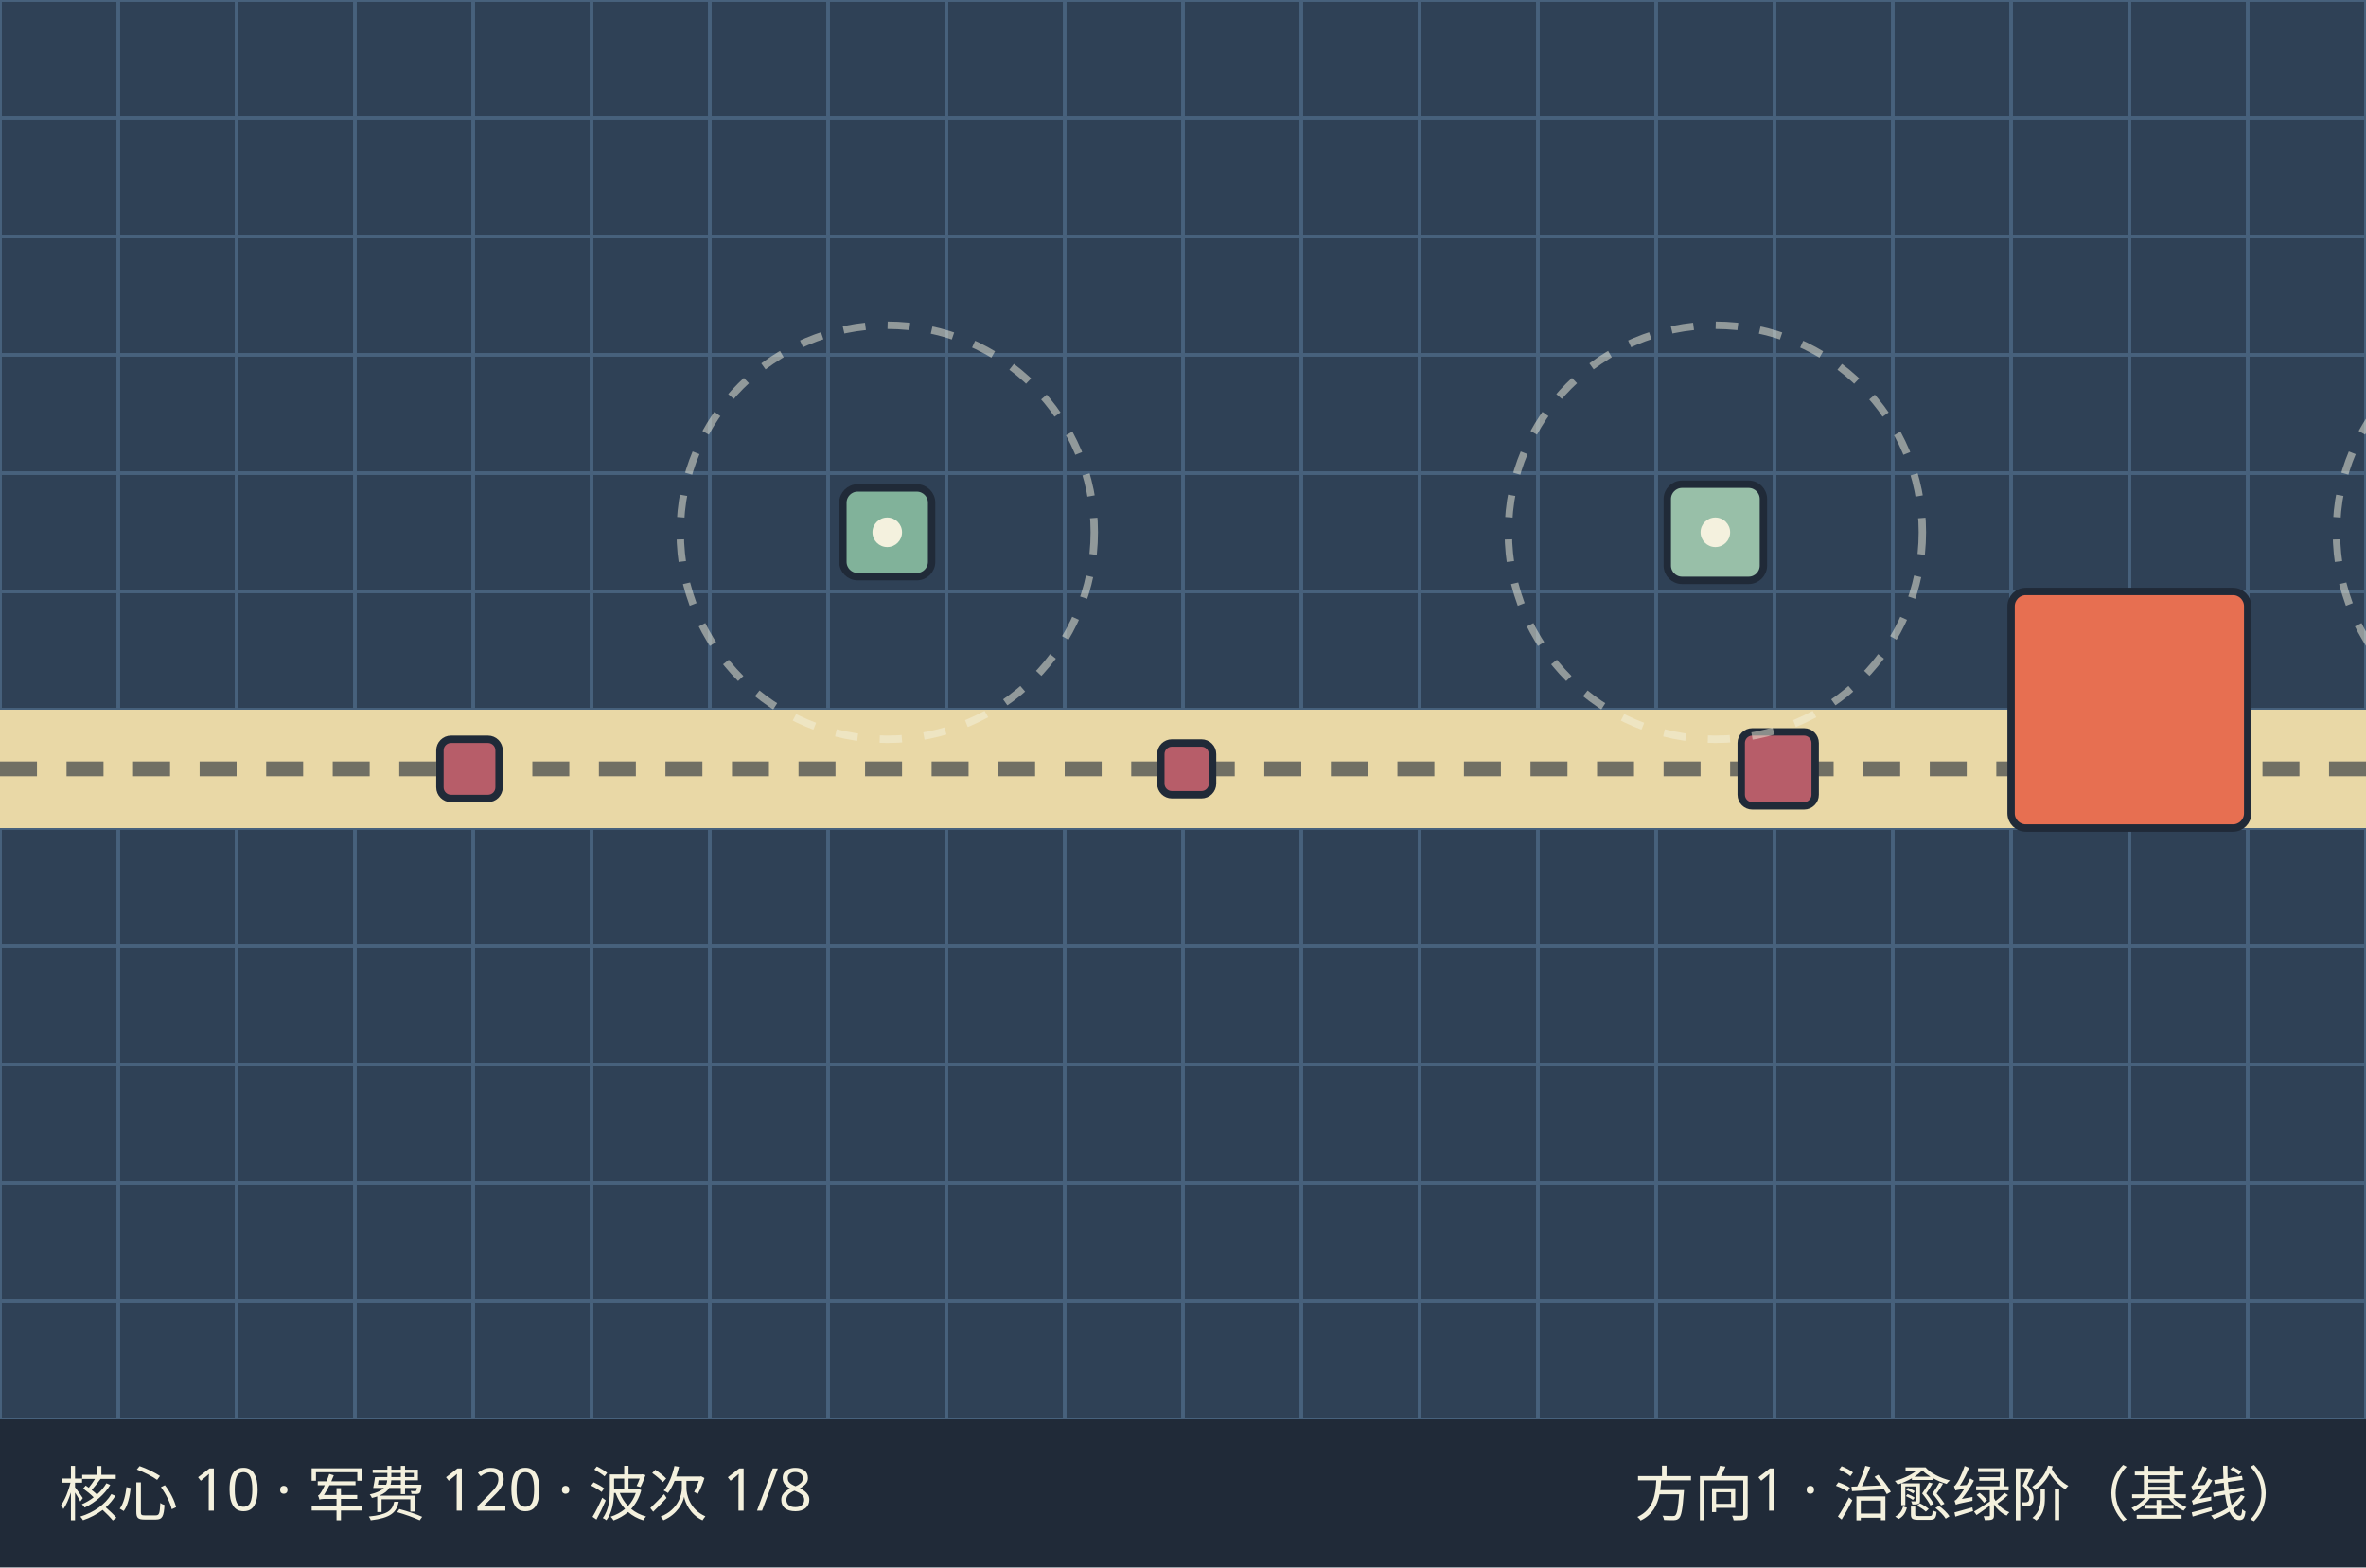
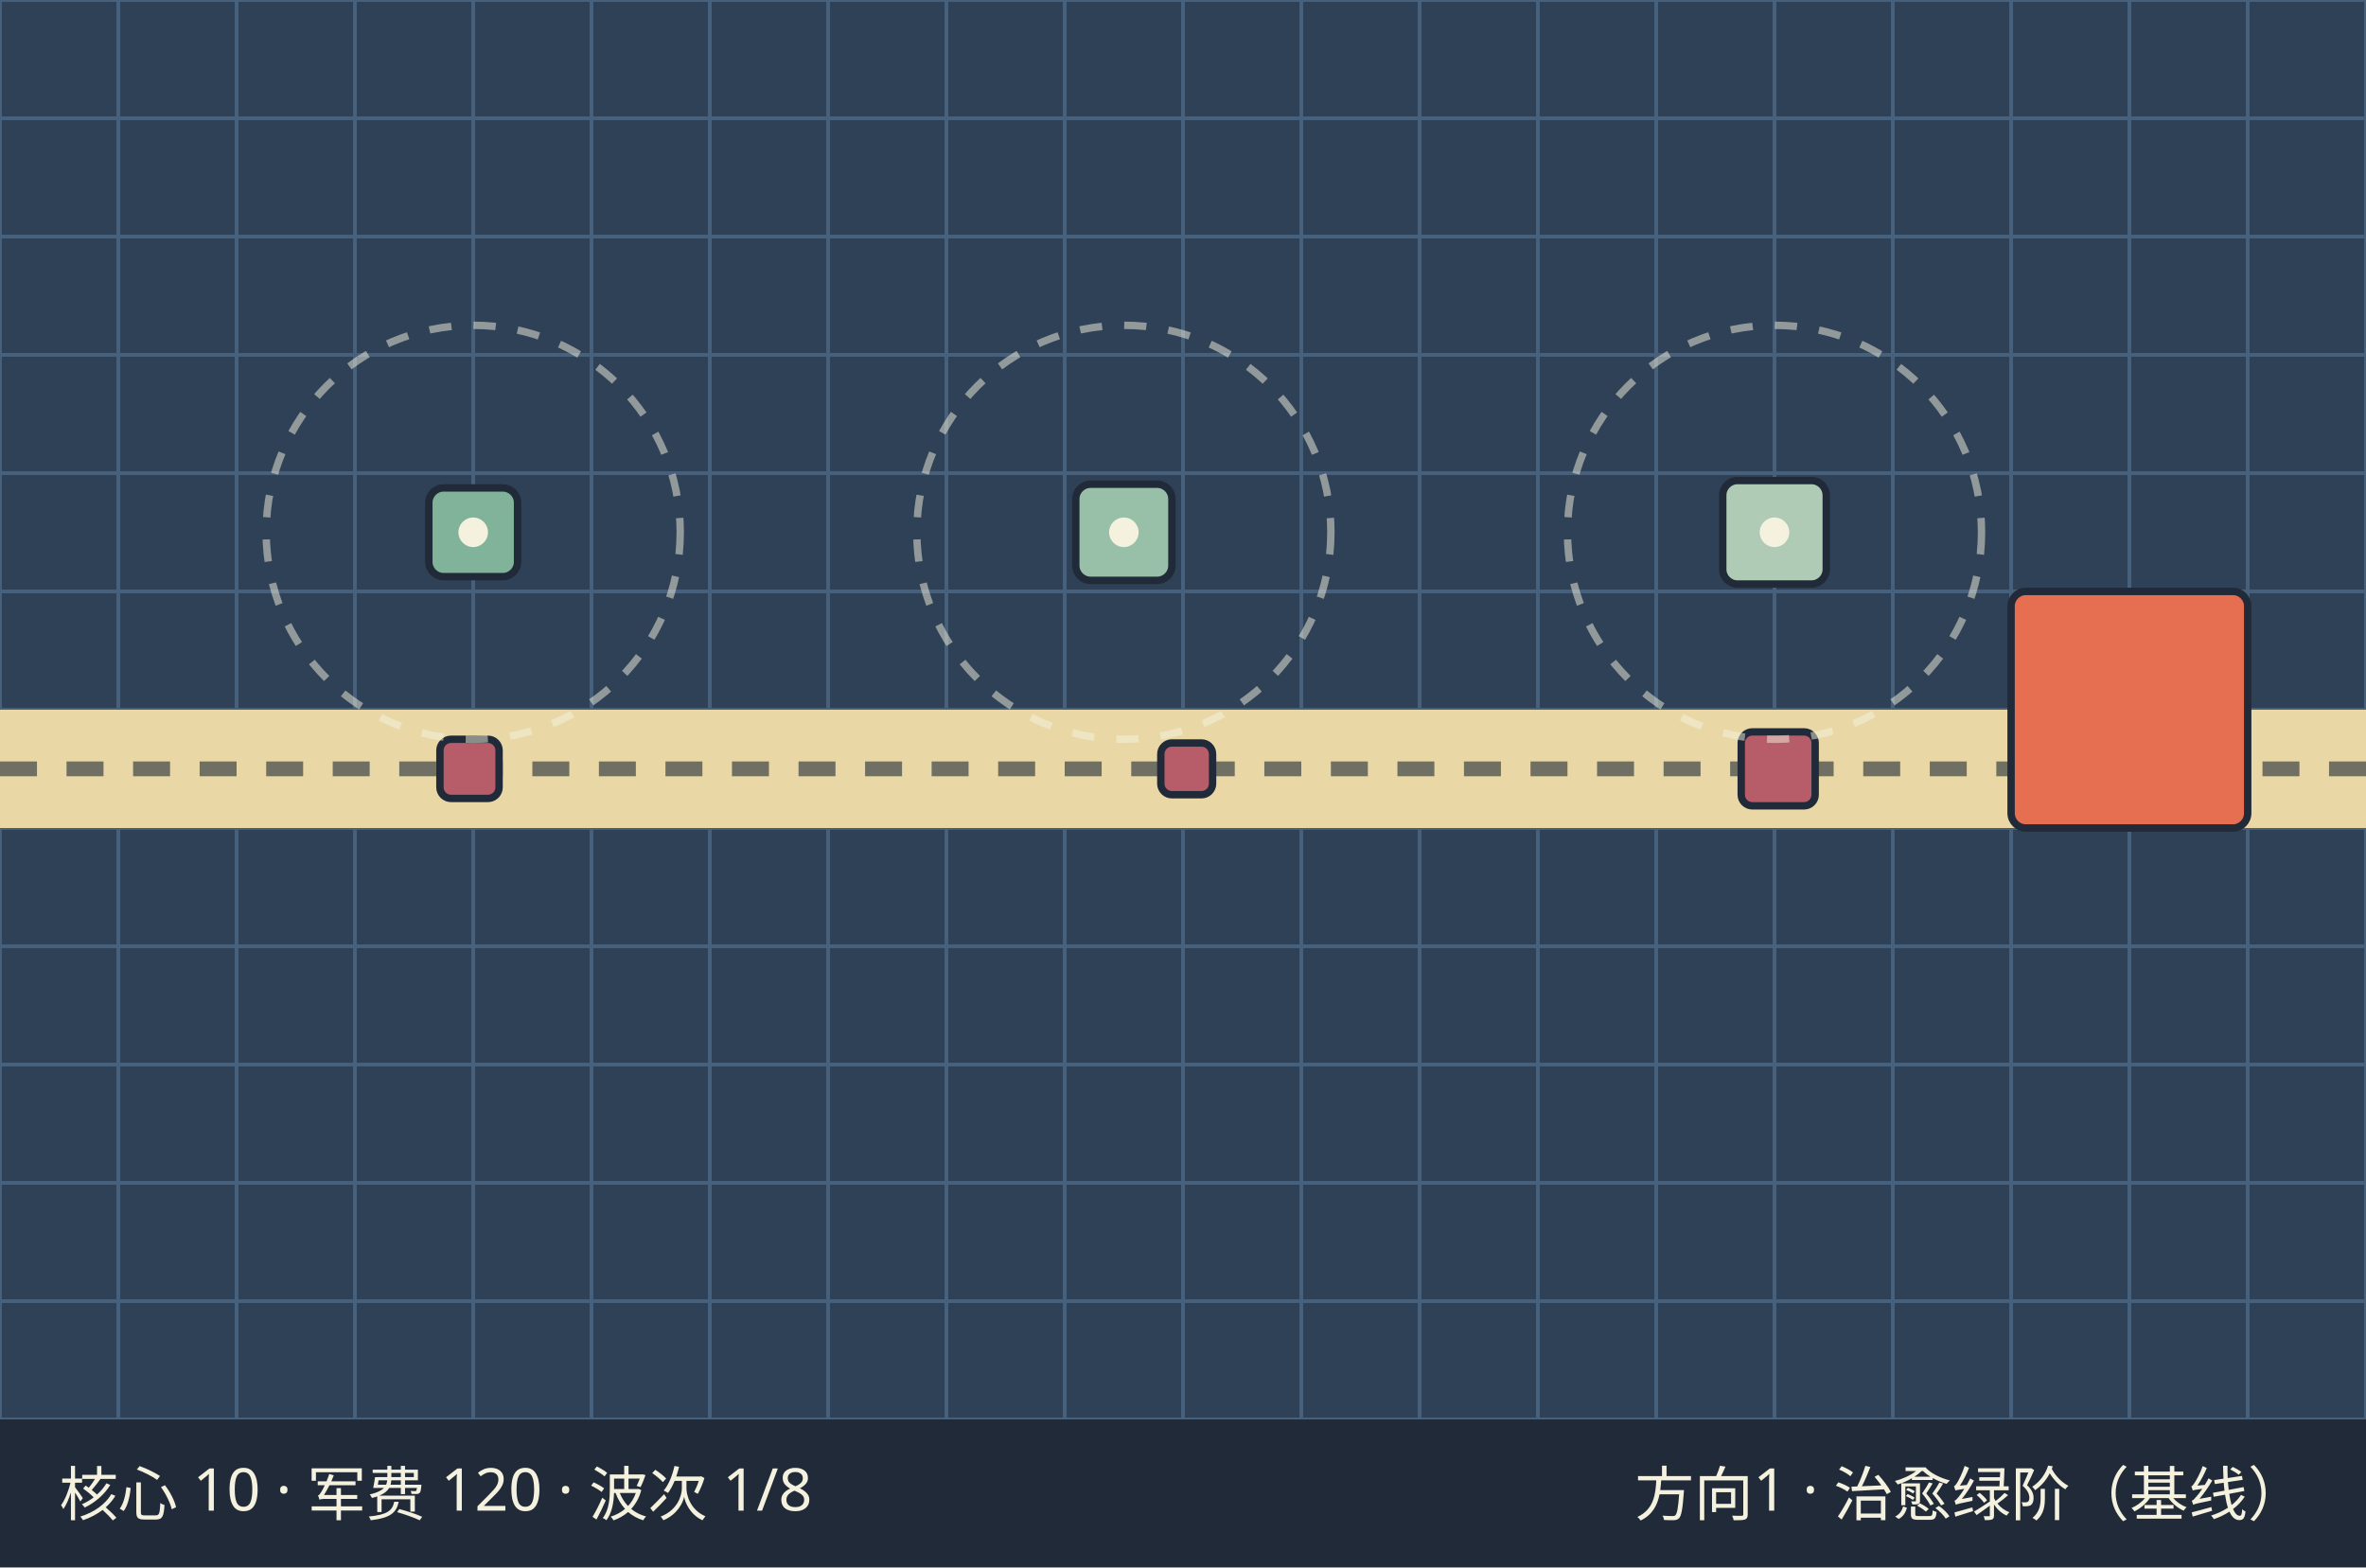
<svg xmlns="http://www.w3.org/2000/svg" width="640" height="424" viewBox="0 0 640 424">
  <rect width="640" height="424" fill="#202A38" />
  <rect y="0" width="640" height="384" fill="#2F4156" />
  <line x1="0" y1="0" x2="0" y2="384" stroke="#47617C" stroke-width="1" />
  <line x1="32" y1="0" x2="32" y2="384" stroke="#47617C" stroke-width="1" />
  <line x1="64" y1="0" x2="64" y2="384" stroke="#47617C" stroke-width="1" />
  <line x1="96" y1="0" x2="96" y2="384" stroke="#47617C" stroke-width="1" />
  <line x1="128" y1="0" x2="128" y2="384" stroke="#47617C" stroke-width="1" />
  <line x1="160" y1="0" x2="160" y2="384" stroke="#47617C" stroke-width="1" />
  <line x1="192" y1="0" x2="192" y2="384" stroke="#47617C" stroke-width="1" />
  <line x1="224" y1="0" x2="224" y2="384" stroke="#47617C" stroke-width="1" />
  <line x1="256" y1="0" x2="256" y2="384" stroke="#47617C" stroke-width="1" />
  <line x1="288" y1="0" x2="288" y2="384" stroke="#47617C" stroke-width="1" />
  <line x1="320" y1="0" x2="320" y2="384" stroke="#47617C" stroke-width="1" />
  <line x1="352" y1="0" x2="352" y2="384" stroke="#47617C" stroke-width="1" />
  <line x1="384" y1="0" x2="384" y2="384" stroke="#47617C" stroke-width="1" />
  <line x1="416" y1="0" x2="416" y2="384" stroke="#47617C" stroke-width="1" />
  <line x1="448" y1="0" x2="448" y2="384" stroke="#47617C" stroke-width="1" />
  <line x1="480" y1="0" x2="480" y2="384" stroke="#47617C" stroke-width="1" />
  <line x1="512" y1="0" x2="512" y2="384" stroke="#47617C" stroke-width="1" />
  <line x1="544" y1="0" x2="544" y2="384" stroke="#47617C" stroke-width="1" />
  <line x1="576" y1="0" x2="576" y2="384" stroke="#47617C" stroke-width="1" />
  <line x1="608" y1="0" x2="608" y2="384" stroke="#47617C" stroke-width="1" />
  <line x1="640" y1="0" x2="640" y2="384" stroke="#47617C" stroke-width="1" />
  <line x1="0" y1="0" x2="640" y2="0" stroke="#47617C" stroke-width="1" />
  <line x1="0" y1="32" x2="640" y2="32" stroke="#47617C" stroke-width="1" />
  <line x1="0" y1="64" x2="640" y2="64" stroke="#47617C" stroke-width="1" />
  <line x1="0" y1="96" x2="640" y2="96" stroke="#47617C" stroke-width="1" />
  <line x1="0" y1="128" x2="640" y2="128" stroke="#47617C" stroke-width="1" />
  <line x1="0" y1="160" x2="640" y2="160" stroke="#47617C" stroke-width="1" />
  <line x1="0" y1="192" x2="640" y2="192" stroke="#47617C" stroke-width="1" />
  <line x1="0" y1="224" x2="640" y2="224" stroke="#47617C" stroke-width="1" />
  <line x1="0" y1="256" x2="640" y2="256" stroke="#47617C" stroke-width="1" />
  <line x1="0" y1="288" x2="640" y2="288" stroke="#47617C" stroke-width="1" />
  <line x1="0" y1="320" x2="640" y2="320" stroke="#47617C" stroke-width="1" />
  <line x1="0" y1="352" x2="640" y2="352" stroke="#47617C" stroke-width="1" />
  <line x1="0" y1="384" x2="640" y2="384" stroke="#47617C" stroke-width="1" />
  <rect y="192" width="640" height="32" fill="#E9D8A6" />
  <line x1="0" y1="208" x2="640" y2="208" stroke="#202A38" stroke-width="4" stroke-dasharray="10 8" opacity="0.6" />
  <rect x="119" y="200" width="16" height="16" rx="3" fill="#B75D69" stroke="#202A38" stroke-width="2" />
  <rect x="314" y="201" width="14" height="14" rx="3" fill="#B75D69" stroke="#202A38" stroke-width="2" />
  <rect x="471" y="198" width="20" height="20" rx="3" fill="#B75D69" stroke="#202A38" stroke-width="2" />
-   <circle cx="240" cy="144" r="56" fill="none" stroke="#F4F1DE" stroke-width="2" stroke-dasharray="6 6" opacity="0.5" />
-   <rect x="228" y="132" width="24" height="24" rx="4" fill="#81b29a" stroke="#202A38" stroke-width="2" />
-   <circle cx="240" cy="144" r="4" fill="#F4F1DE" />
-   <circle cx="464" cy="144" r="56" fill="none" stroke="#F4F1DE" stroke-width="2" stroke-dasharray="6 6" opacity="0.5" />
-   <rect x="451" y="131" width="26" height="26" rx="4" fill="#98bfa8" stroke="#202A38" stroke-width="2" />
-   <circle cx="464" cy="144" r="4" fill="#F4F1DE" />
-   <circle cx="688" cy="144" r="56" fill="none" stroke="#F4F1DE" stroke-width="2" stroke-dasharray="6 6" opacity="0.5" />
-   <rect x="674" y="130" width="28" height="28" rx="4" fill="#afcbb5" stroke="#202A38" stroke-width="2" />
-   <circle cx="688" cy="144" r="4" fill="#F4F1DE" />
+   <circle cx="128" cy="144" r="56" fill="none" stroke="#F4F1DE" stroke-width="2" stroke-dasharray="6 6" opacity="0.5" />
+   <rect x="116" y="132" width="24" height="24" rx="4" fill="#81B29A" stroke="#202A38" stroke-width="2" />
+   <circle cx="128" cy="144" r="4" fill="#F4F1DE" />
+   <circle cx="304" cy="144" r="56" fill="none" stroke="#F4F1DE" stroke-width="2" stroke-dasharray="6 6" opacity="0.5" />
+   <rect x="291" y="131" width="26" height="26" rx="4" fill="#98BFA8" stroke="#202A38" stroke-width="2" />
+   <circle cx="304" cy="144" r="4" fill="#F4F1DE" />
+   <circle cx="480" cy="144" r="56" fill="none" stroke="#F4F1DE" stroke-width="2" stroke-dasharray="6 6" opacity="0.5" />
+   <rect x="466" y="130" width="28" height="28" rx="4" fill="#AFCBB5" stroke="#202A38" stroke-width="2" />
+   <circle cx="480" cy="144" r="4" fill="#F4F1DE" />
  <rect x="544" y="160" width="64" height="64" rx="4" fill="#E76F51" stroke="#202A38" stroke-width="2" />
  <rect y="384" width="640" height="40" fill="#202A38" />
  <text x="16" y="410" font-family="sans-serif" font-size="16" fill="#F4F1DE">核心 10 · 军费 120 · 波次 1/8</text>
  <text x="624" y="410" text-anchor="end" font-family="sans-serif" font-size="16" fill="#F4F1DE">方向1 · 治愈绿阶（基线）</text>
</svg>
